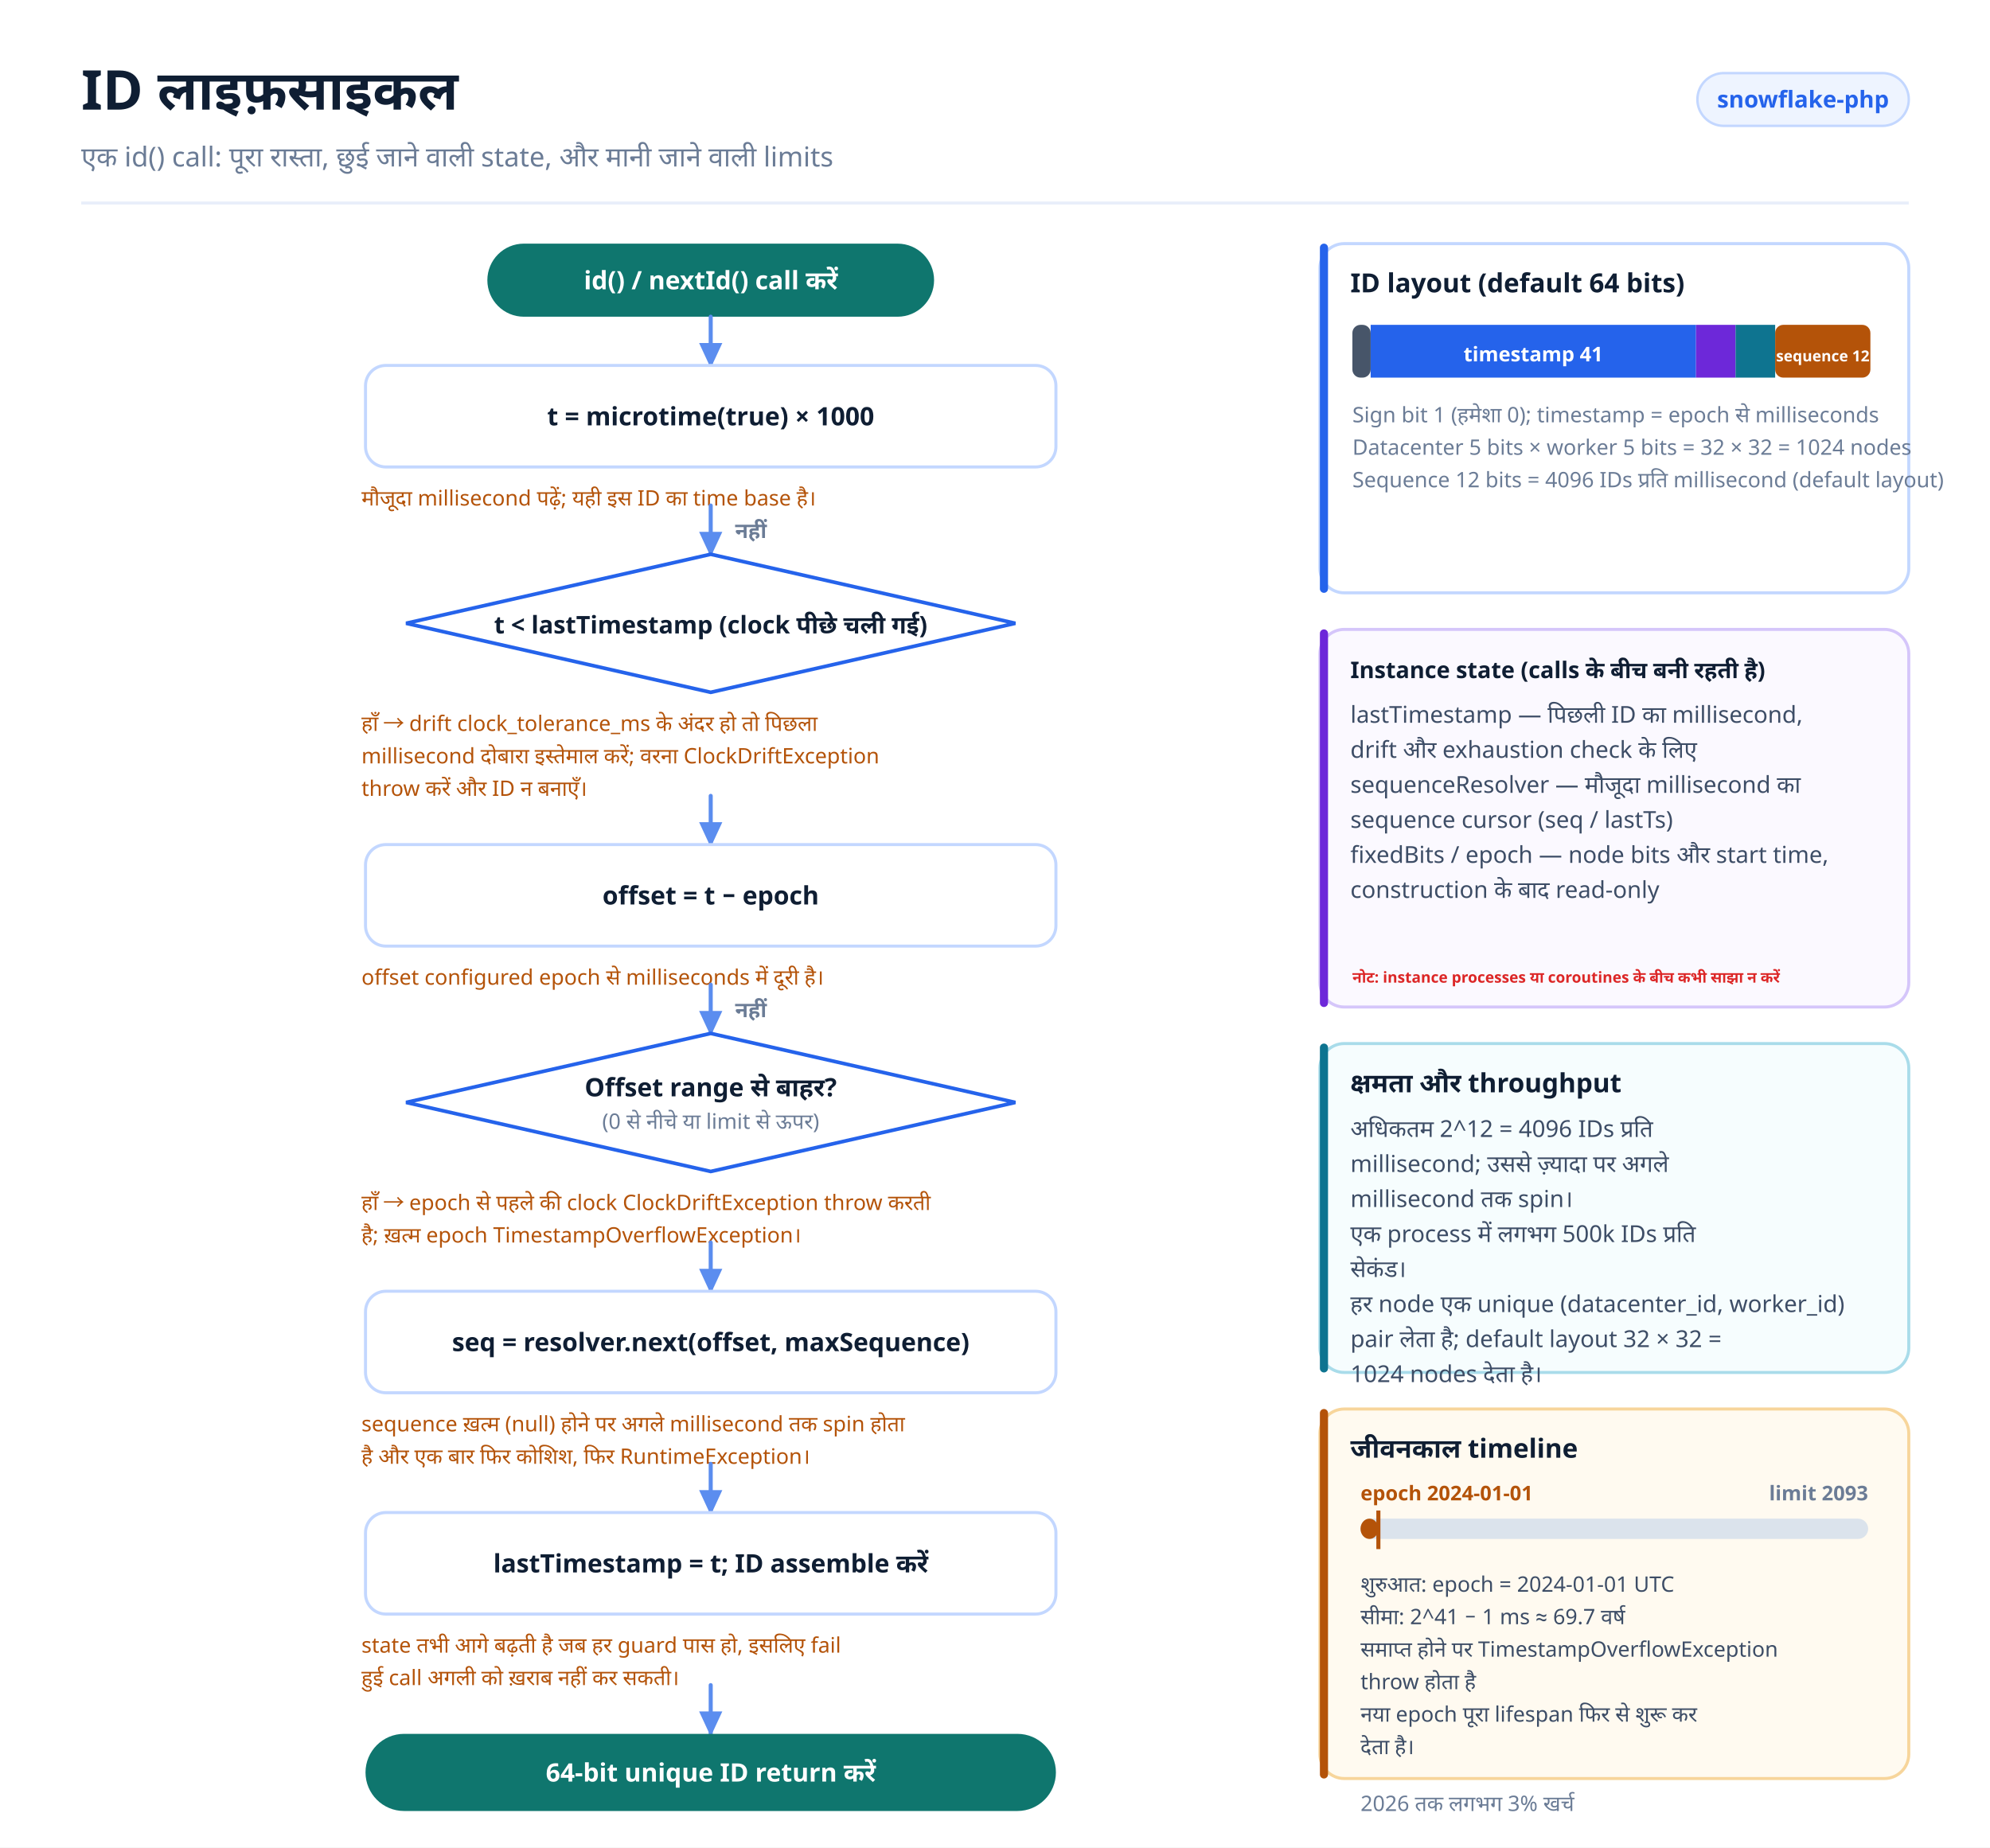
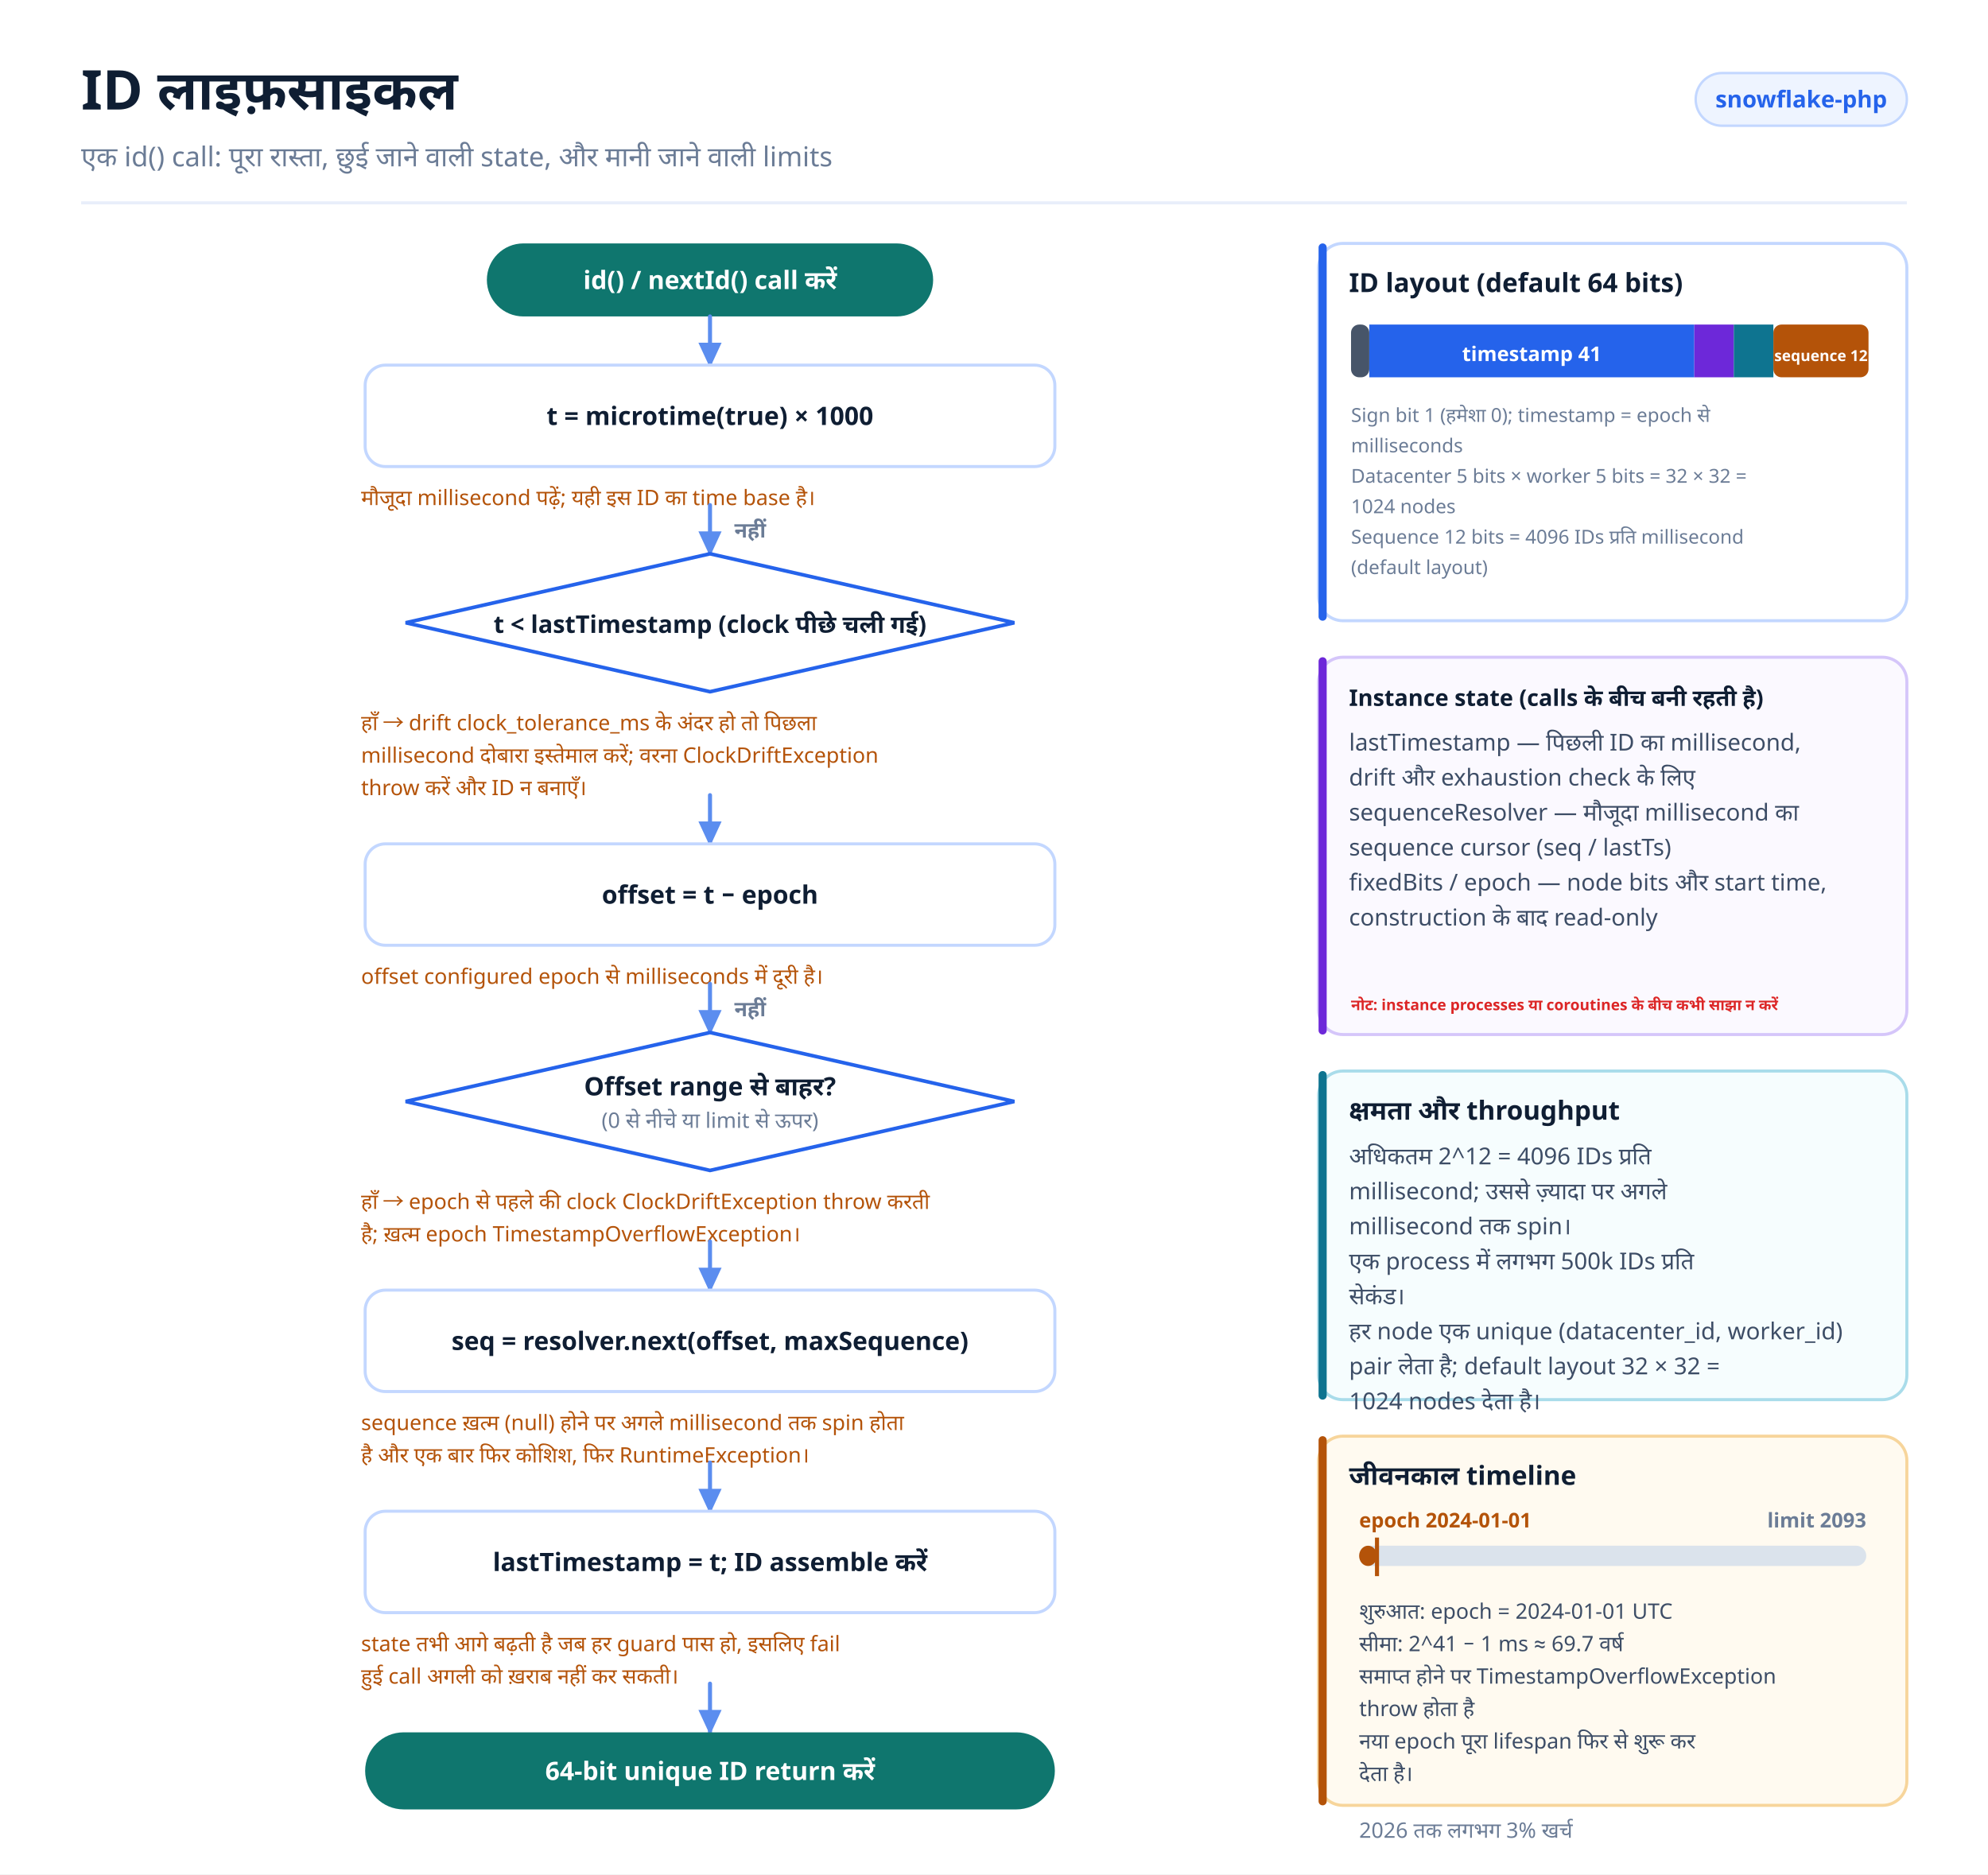
- <svg xmlns="http://www.w3.org/2000/svg" viewBox="0 0 980 910" width="980" height="910" role="img" font-family="-apple-system, BlinkMacSystemFont, 'Segoe UI', 'Noto Sans', 'PingFang SC', 'Hiragino Sans', 'Yu Gothic', 'Malgun Gothic', Roboto, 'Noto Sans CJK SC', 'Source Han Sans SC', 'Microsoft YaHei', 'Kohinoor Devanagari', 'Devanagari Sangam MN', 'Nirmala UI', 'Noto Sans Devanagari', 'Bangla MN', 'Bangla Sangam MN', 'Noto Sans Bengali', 'Geeza Pro', 'Noto Sans Arabic', Arial, sans-serif">
+ <svg xmlns="http://www.w3.org/2000/svg" viewBox="0 0 980 924" width="980" height="924" role="img" font-family="-apple-system, BlinkMacSystemFont, 'Segoe UI', 'Noto Sans', 'PingFang SC', 'Hiragino Sans', 'Yu Gothic', 'Malgun Gothic', Roboto, 'Noto Sans CJK SC', 'Source Han Sans SC', 'Microsoft YaHei', 'Kohinoor Devanagari', 'Devanagari Sangam MN', 'Nirmala UI', 'Noto Sans Devanagari', 'Bangla MN', 'Bangla Sangam MN', 'Noto Sans Bengali', 'Geeza Pro', 'Noto Sans Arabic', Arial, sans-serif">
  <defs>
    <marker id="mk-5b8def" viewBox="0 0 10 10" refX="8.5" refY="5" markerWidth="6.5" markerHeight="6.5" orient="auto">
      <path d="M0,0.6 L9.5,5 L0,9.4 z" fill="#5b8def" />
    </marker>
  </defs>
-   <rect width="980" height="910" fill="#ffffff" />
+   <rect width="980" height="924" fill="#ffffff" />
  <text x="40" y="54" font-size="27.0" fill="#0f1e33" font-weight="700">ID लाइफ़साइकल</text>
  <text x="40" y="82" font-size="13.5" fill="#6b7c96" font-weight="400">एक id() call: पूरा रास्ता, छुई जाने वाली state, और मानी जाने वाली limits</text>
  <line x1="40.0" y1="100.0" x2="940.0" y2="100.0" stroke="#e8eefa" stroke-width="1.5" stroke-linecap="butt" />
  <rect x="835.9" y="36.0" width="104.1" height="26.0" rx="13" fill="#eef4ff" stroke="#c3d7ff" stroke-width="1.2" />
  <text x="887.937" y="53" font-size="11.5" fill="#2563eb" font-weight="600" text-anchor="middle">snowflake-php</text>
-   <rect x="650.0" y="120.0" width="290.0" height="172.0" rx="12" fill="#fff" stroke="#c3d7ff" stroke-width="1.5" />
-   <rect x="650.0" y="120.0" width="4.0" height="172.0" rx="2" fill="#2563eb" />
+   <rect x="650.0" y="120.0" width="290.0" height="186.0" rx="12" fill="#fff" stroke="#c3d7ff" stroke-width="1.5" />
+   <rect x="650.0" y="120.0" width="4.0" height="186.0" rx="2" fill="#2563eb" />
  <text x="665" y="144" font-size="13.0" fill="#0f1e33" font-weight="700">ID layout (default 64 bits)</text>
  <rect x="666.0" y="160.0" width="9.0" height="26.0" rx="4" fill="#475569" />
  <rect x="675.0" y="160.0" width="160.2" height="26.0" rx="0" fill="#2563eb" />
  <text x="755.078" y="178" font-size="10.0" fill="#fff" font-weight="600" text-anchor="middle">timestamp 41</text>
  <rect x="835.2" y="160.0" width="19.5" height="26.0" rx="0" fill="#6d28d9" />
  <rect x="854.7" y="160.0" width="19.5" height="26.0" rx="0" fill="#0e7490" />
  <rect x="874.2" y="160.0" width="46.9" height="26.0" rx="4" fill="#b45309" />
  <text x="897.656" y="178" font-size="7.5" fill="#fff" font-weight="600" text-anchor="middle">sequence 12</text>
-   <text x="666" y="208" font-size="10.5" fill="#6b7c96" font-weight="400">Sign bit 1 (हमेशा 0); timestamp = epoch से milliseconds</text>
-   <text x="666" y="224" font-size="10.5" fill="#6b7c96" font-weight="400">Datacenter 5 bits × worker 5 bits = 32 × 32 = 1024 nodes</text>
-   <text x="666" y="240" font-size="10.5" fill="#6b7c96" font-weight="400">Sequence 12 bits = 4096 IDs प्रति millisecond (default layout)</text>
-   <rect x="650.0" y="310.0" width="290.0" height="186.0" rx="12" fill="#fbf9ff" stroke="#d5c6fa" stroke-width="1.5" />
-   <rect x="650.0" y="310.0" width="4.0" height="186.0" rx="2" fill="#6d28d9" />
-   <text x="665" y="334" font-size="11.3" fill="#0f1e33" font-weight="700">Instance state (calls के बीच बनी रहती है)</text>
-   <text x="665" y="356.0" font-size="11.5" fill="#3d4d66" font-weight="400">lastTimestamp — पिछली ID का millisecond,</text>
-   <text x="665" y="373.25" font-size="11.5" fill="#3d4d66" font-weight="400">drift और exhaustion check के लिए</text>
-   <text x="665" y="390.5" font-size="11.5" fill="#3d4d66" font-weight="400">sequenceResolver — मौजूदा millisecond का</text>
-   <text x="665" y="407.75" font-size="11.5" fill="#3d4d66" font-weight="400">sequence cursor (seq / lastTs)</text>
-   <text x="665" y="425.0" font-size="11.5" fill="#3d4d66" font-weight="400">fixedBits / epoch — node bits और start time,</text>
-   <text x="665" y="442.25" font-size="11.5" fill="#3d4d66" font-weight="400">construction के बाद read-only</text>
-   <text x="666" y="484" font-size="7.5" fill="#dc2626" font-weight="600">नोट: instance processes या coroutines के बीच कभी साझा न करें</text>
-   <rect x="650.0" y="514.0" width="290.0" height="162.0" rx="12" fill="#f6fdfe" stroke="#a9dcea" stroke-width="1.5" />
-   <rect x="650.0" y="514.0" width="4.0" height="162.0" rx="2" fill="#0e7490" />
-   <text x="665" y="538" font-size="13.0" fill="#0f1e33" font-weight="700">क्षमता और throughput</text>
-   <text x="665" y="560.0" font-size="11.5" fill="#3d4d66" font-weight="400">अधिकतम 2^12 = 4096 IDs प्रति</text>
-   <text x="665" y="577.25" font-size="11.5" fill="#3d4d66" font-weight="400">millisecond; उससे ज़्यादा पर अगले</text>
-   <text x="665" y="594.5" font-size="11.5" fill="#3d4d66" font-weight="400">millisecond तक spin।</text>
-   <text x="665" y="611.75" font-size="11.5" fill="#3d4d66" font-weight="400">एक process में लगभग 500k IDs प्रति</text>
-   <text x="665" y="629.0" font-size="11.5" fill="#3d4d66" font-weight="400">सेकंड।</text>
-   <text x="665" y="646.25" font-size="11.5" fill="#3d4d66" font-weight="400">हर node एक unique (datacenter_id, worker_id)</text>
-   <text x="665" y="663.5" font-size="11.5" fill="#3d4d66" font-weight="400">pair लेता है; default layout 32 × 32 =</text>
-   <text x="665" y="680.75" font-size="11.5" fill="#3d4d66" font-weight="400">1024 nodes देता है।</text>
-   <rect x="650.0" y="694.0" width="290.0" height="182.0" rx="12" fill="#fffaf0" stroke="#f7d59b" stroke-width="1.5" />
-   <rect x="650.0" y="694.0" width="4.0" height="182.0" rx="2" fill="#b45309" />
-   <text x="665" y="718" font-size="13.0" fill="#0f1e33" font-weight="700">जीवनकाल timeline</text>
-   <rect x="670.0" y="748.0" width="250.0" height="10.0" rx="5" fill="#dbe3ec" />
-   <rect x="670.0" y="748.0" width="8.8" height="10.0" rx="5" fill="#b45309" />
-   <line x1="678.8" y1="744.0" x2="678.8" y2="763.0" stroke="#b45309" stroke-width="2" stroke-linecap="butt" />
-   <text x="670" y="739" font-size="10.0" fill="#b45309" font-weight="600">epoch 2024-01-01</text>
-   <text x="920" y="739" font-size="10.0" fill="#6b7c96" font-weight="600" text-anchor="end">limit 2093</text>
-   <text x="670" y="784" font-size="10.5" fill="#3d4d66" font-weight="400">शुरुआत: epoch = 2024-01-01 UTC</text>
-   <text x="670" y="800" font-size="10.5" fill="#3d4d66" font-weight="400">सीमा: 2^41 − 1 ms ≈ 69.7 वर्ष</text>
-   <text x="670" y="816" font-size="10.5" fill="#3d4d66" font-weight="400">समाप्त होने पर TimestampOverflowException</text>
-   <text x="670" y="832" font-size="10.5" fill="#3d4d66" font-weight="400">throw होता है</text>
-   <text x="670" y="848" font-size="10.5" fill="#3d4d66" font-weight="400">नया epoch पूरा lifespan फिर से शुरू कर</text>
-   <text x="670" y="864" font-size="10.5" fill="#3d4d66" font-weight="400">देता है।</text>
-   <text x="670" y="892" font-size="10.5" fill="#3d4d66" text-anchor="start">
+   <text x="666" y="208" font-size="9.5" fill="#6b7c96" font-weight="400">Sign bit 1 (हमेशा 0); timestamp = epoch से</text>
+   <text x="666" y="223" font-size="9.5" fill="#6b7c96" font-weight="400">milliseconds</text>
+   <text x="666" y="238" font-size="9.5" fill="#6b7c96" font-weight="400">Datacenter 5 bits × worker 5 bits = 32 × 32 =</text>
+   <text x="666" y="253" font-size="9.5" fill="#6b7c96" font-weight="400">1024 nodes</text>
+   <text x="666" y="268" font-size="9.5" fill="#6b7c96" font-weight="400">Sequence 12 bits = 4096 IDs प्रति millisecond</text>
+   <text x="666" y="283" font-size="9.5" fill="#6b7c96" font-weight="400">(default layout)</text>
+   <rect x="650.0" y="324.0" width="290.0" height="186.0" rx="12" fill="#fbf9ff" stroke="#d5c6fa" stroke-width="1.5" />
+   <rect x="650.0" y="324.0" width="4.0" height="186.0" rx="2" fill="#6d28d9" />
+   <text x="665" y="348" font-size="11.3" fill="#0f1e33" font-weight="700">Instance state (calls के बीच बनी रहती है)</text>
+   <text x="665" y="370.0" font-size="11.5" fill="#3d4d66" font-weight="400">lastTimestamp — पिछली ID का millisecond,</text>
+   <text x="665" y="387.25" font-size="11.5" fill="#3d4d66" font-weight="400">drift और exhaustion check के लिए</text>
+   <text x="665" y="404.5" font-size="11.5" fill="#3d4d66" font-weight="400">sequenceResolver — मौजूदा millisecond का</text>
+   <text x="665" y="421.75" font-size="11.5" fill="#3d4d66" font-weight="400">sequence cursor (seq / lastTs)</text>
+   <text x="665" y="439.0" font-size="11.5" fill="#3d4d66" font-weight="400">fixedBits / epoch — node bits और start time,</text>
+   <text x="665" y="456.25" font-size="11.5" fill="#3d4d66" font-weight="400">construction के बाद read-only</text>
+   <text x="666" y="498" font-size="7.5" fill="#dc2626" font-weight="600">नोट: instance processes या coroutines के बीच कभी साझा न करें</text>
+   <rect x="650.0" y="528.0" width="290.0" height="162.0" rx="12" fill="#f6fdfe" stroke="#a9dcea" stroke-width="1.5" />
+   <rect x="650.0" y="528.0" width="4.0" height="162.0" rx="2" fill="#0e7490" />
+   <text x="665" y="552" font-size="13.0" fill="#0f1e33" font-weight="700">क्षमता और throughput</text>
+   <text x="665" y="574.0" font-size="11.5" fill="#3d4d66" font-weight="400">अधिकतम 2^12 = 4096 IDs प्रति</text>
+   <text x="665" y="591.25" font-size="11.5" fill="#3d4d66" font-weight="400">millisecond; उससे ज़्यादा पर अगले</text>
+   <text x="665" y="608.5" font-size="11.5" fill="#3d4d66" font-weight="400">millisecond तक spin।</text>
+   <text x="665" y="625.75" font-size="11.5" fill="#3d4d66" font-weight="400">एक process में लगभग 500k IDs प्रति</text>
+   <text x="665" y="643.0" font-size="11.5" fill="#3d4d66" font-weight="400">सेकंड।</text>
+   <text x="665" y="660.25" font-size="11.5" fill="#3d4d66" font-weight="400">हर node एक unique (datacenter_id, worker_id)</text>
+   <text x="665" y="677.5" font-size="11.5" fill="#3d4d66" font-weight="400">pair लेता है; default layout 32 × 32 =</text>
+   <text x="665" y="694.75" font-size="11.5" fill="#3d4d66" font-weight="400">1024 nodes देता है।</text>
+   <rect x="650.0" y="708.0" width="290.0" height="182.0" rx="12" fill="#fffaf0" stroke="#f7d59b" stroke-width="1.5" />
+   <rect x="650.0" y="708.0" width="4.0" height="182.0" rx="2" fill="#b45309" />
+   <text x="665" y="732" font-size="13.0" fill="#0f1e33" font-weight="700">जीवनकाल timeline</text>
+   <rect x="670.0" y="762.0" width="250.0" height="10.0" rx="5" fill="#dbe3ec" />
+   <rect x="670.0" y="762.0" width="8.8" height="10.0" rx="5" fill="#b45309" />
+   <line x1="678.8" y1="758.0" x2="678.8" y2="777.0" stroke="#b45309" stroke-width="2" stroke-linecap="butt" />
+   <text x="670" y="753" font-size="10.0" fill="#b45309" font-weight="600">epoch 2024-01-01</text>
+   <text x="920" y="753" font-size="10.0" fill="#6b7c96" font-weight="600" text-anchor="end">limit 2093</text>
+   <text x="670" y="798" font-size="10.5" fill="#3d4d66" font-weight="400">शुरुआत: epoch = 2024-01-01 UTC</text>
+   <text x="670" y="814" font-size="10.5" fill="#3d4d66" font-weight="400">सीमा: 2^41 − 1 ms ≈ 69.7 वर्ष</text>
+   <text x="670" y="830" font-size="10.5" fill="#3d4d66" font-weight="400">समाप्त होने पर TimestampOverflowException</text>
+   <text x="670" y="846" font-size="10.5" fill="#3d4d66" font-weight="400">throw होता है</text>
+   <text x="670" y="862" font-size="10.5" fill="#3d4d66" font-weight="400">नया epoch पूरा lifespan फिर से शुरू कर</text>
+   <text x="670" y="878" font-size="10.5" fill="#3d4d66" font-weight="400">देता है।</text>
+   <text x="670" y="906" font-size="10.5" fill="#3d4d66" text-anchor="start">
    <tspan fill="#6b7c96" font-weight="400">2026 तक लगभग 3% खर्च</tspan>
  </text>
  <rect x="240.0" y="120.0" width="220.0" height="36.0" rx="18.0" fill="#0f766e" />
  <text x="350.0" y="142.5" font-size="12.5" fill="#fff" font-weight="600" text-anchor="middle">id() / nextId() call करें</text>
  <path d="M350.0,156.0 L350.0,180.0" fill="none" stroke="#5b8def" stroke-width="2" stroke-linecap="round" marker-end="url(#mk-5b8def)" />
  <rect x="180.0" y="180.0" width="340.0" height="50.0" rx="10" fill="#fff" stroke="#c3d7ff" stroke-width="1.5" />
  <text x="350" y="209.5" font-size="12.5" fill="#0f1e33" font-weight="600" text-anchor="middle">t = microtime(true) × 1000</text>
  <text x="178" y="249" font-size="10.5" fill="#b45309" font-weight="400">मौजूदा millisecond पढ़ें; यही इस ID का time base है।</text>
  <path d="M350.0,249.0 L350.0,273.0" fill="none" stroke="#5b8def" stroke-width="2" stroke-linecap="round" marker-end="url(#mk-5b8def)" />
  <text x="362" y="265.0" font-size="10.5" fill="#6b7c96" font-weight="600">नहीं</text>
  <polygon points="350,273.0 500.0,307.0 350,341.0 200.0,307.0" fill="#fff" stroke="#2563eb" stroke-width="1.8" />
  <text x="350" y="312.0" font-size="12.0" fill="#0f1e33" font-weight="600" text-anchor="middle">t &lt; lastTimestamp (clock पीछे चली गई)</text>
  <text x="178" y="360" font-size="10.5" fill="#b45309" font-weight="400">हाँ → drift clock_tolerance_ms के अंदर हो तो पिछला</text>
  <text x="178" y="376" font-size="10.5" fill="#b45309" font-weight="400">millisecond दोबारा इस्तेमाल करें; वरना ClockDriftException</text>
  <text x="178" y="392" font-size="10.5" fill="#b45309" font-weight="400">throw करें और ID न बनाएँ।</text>
  <path d="M350.0,392.0 L350.0,416.0" fill="none" stroke="#5b8def" stroke-width="2" stroke-linecap="round" marker-end="url(#mk-5b8def)" />
  <rect x="180.0" y="416.0" width="340.0" height="50.0" rx="10" fill="#fff" stroke="#c3d7ff" stroke-width="1.5" />
  <text x="350" y="445.5" font-size="12.5" fill="#0f1e33" font-weight="600" text-anchor="middle">offset = t − epoch</text>
  <text x="178" y="485" font-size="10.5" fill="#b45309" font-weight="400">offset configured epoch से milliseconds में दूरी है।</text>
  <path d="M350.0,485.0 L350.0,509.0" fill="none" stroke="#5b8def" stroke-width="2" stroke-linecap="round" marker-end="url(#mk-5b8def)" />
  <text x="362" y="501.0" font-size="10.5" fill="#6b7c96" font-weight="600">नहीं</text>
  <polygon points="350,509.0 500.0,543.0 350,577.0 200.0,543.0" fill="#fff" stroke="#2563eb" stroke-width="1.8" />
  <text x="350" y="540.0" font-size="12.5" fill="#0f1e33" font-weight="600" text-anchor="middle">Offset range से बाहर?</text>
  <text x="350" y="556.0" font-size="10.5" fill="#6b7c96" font-weight="400" text-anchor="middle">(0 से नीचे या limit से ऊपर)</text>
  <text x="178" y="596" font-size="10.5" fill="#b45309" font-weight="400">हाँ → epoch से पहले की clock ClockDriftException throw करती</text>
  <text x="178" y="612" font-size="10.5" fill="#b45309" font-weight="400">है; ख़त्म epoch TimestampOverflowException।</text>
  <path d="M350.0,612.0 L350.0,636.0" fill="none" stroke="#5b8def" stroke-width="2" stroke-linecap="round" marker-end="url(#mk-5b8def)" />
  <rect x="180.0" y="636.0" width="340.0" height="50.0" rx="10" fill="#fff" stroke="#c3d7ff" stroke-width="1.5" />
  <text x="350" y="665.5" font-size="12.5" fill="#0f1e33" font-weight="600" text-anchor="middle">seq = resolver.next(offset, maxSequence)</text>
  <text x="178" y="705" font-size="10.5" fill="#b45309" font-weight="400">sequence ख़त्म (null) होने पर अगले millisecond तक spin होता</text>
  <text x="178" y="721" font-size="10.5" fill="#b45309" font-weight="400">है और एक बार फिर कोशिश, फिर RuntimeException।</text>
  <path d="M350.0,721.0 L350.0,745.0" fill="none" stroke="#5b8def" stroke-width="2" stroke-linecap="round" marker-end="url(#mk-5b8def)" />
  <rect x="180.0" y="745.0" width="340.0" height="50.0" rx="10" fill="#fff" stroke="#c3d7ff" stroke-width="1.5" />
  <text x="350" y="774.5" font-size="12.5" fill="#0f1e33" font-weight="600" text-anchor="middle">lastTimestamp = t; ID assemble करें</text>
  <text x="178" y="814" font-size="10.5" fill="#b45309" font-weight="400">state तभी आगे बढ़ती है जब हर guard पास हो, इसलिए fail</text>
  <text x="178" y="830" font-size="10.5" fill="#b45309" font-weight="400">हुई call अगली को ख़राब नहीं कर सकती।</text>
  <path d="M350.0,830.0 L350.0,854.0" fill="none" stroke="#5b8def" stroke-width="2" stroke-linecap="round" marker-end="url(#mk-5b8def)" />
  <rect x="180.0" y="854.0" width="340.0" height="38.0" rx="19.0" fill="#0f766e" />
  <text x="350.0" y="877.5" font-size="12.5" fill="#fff" font-weight="600" text-anchor="middle">64-bit unique ID return करें</text>
</svg>
